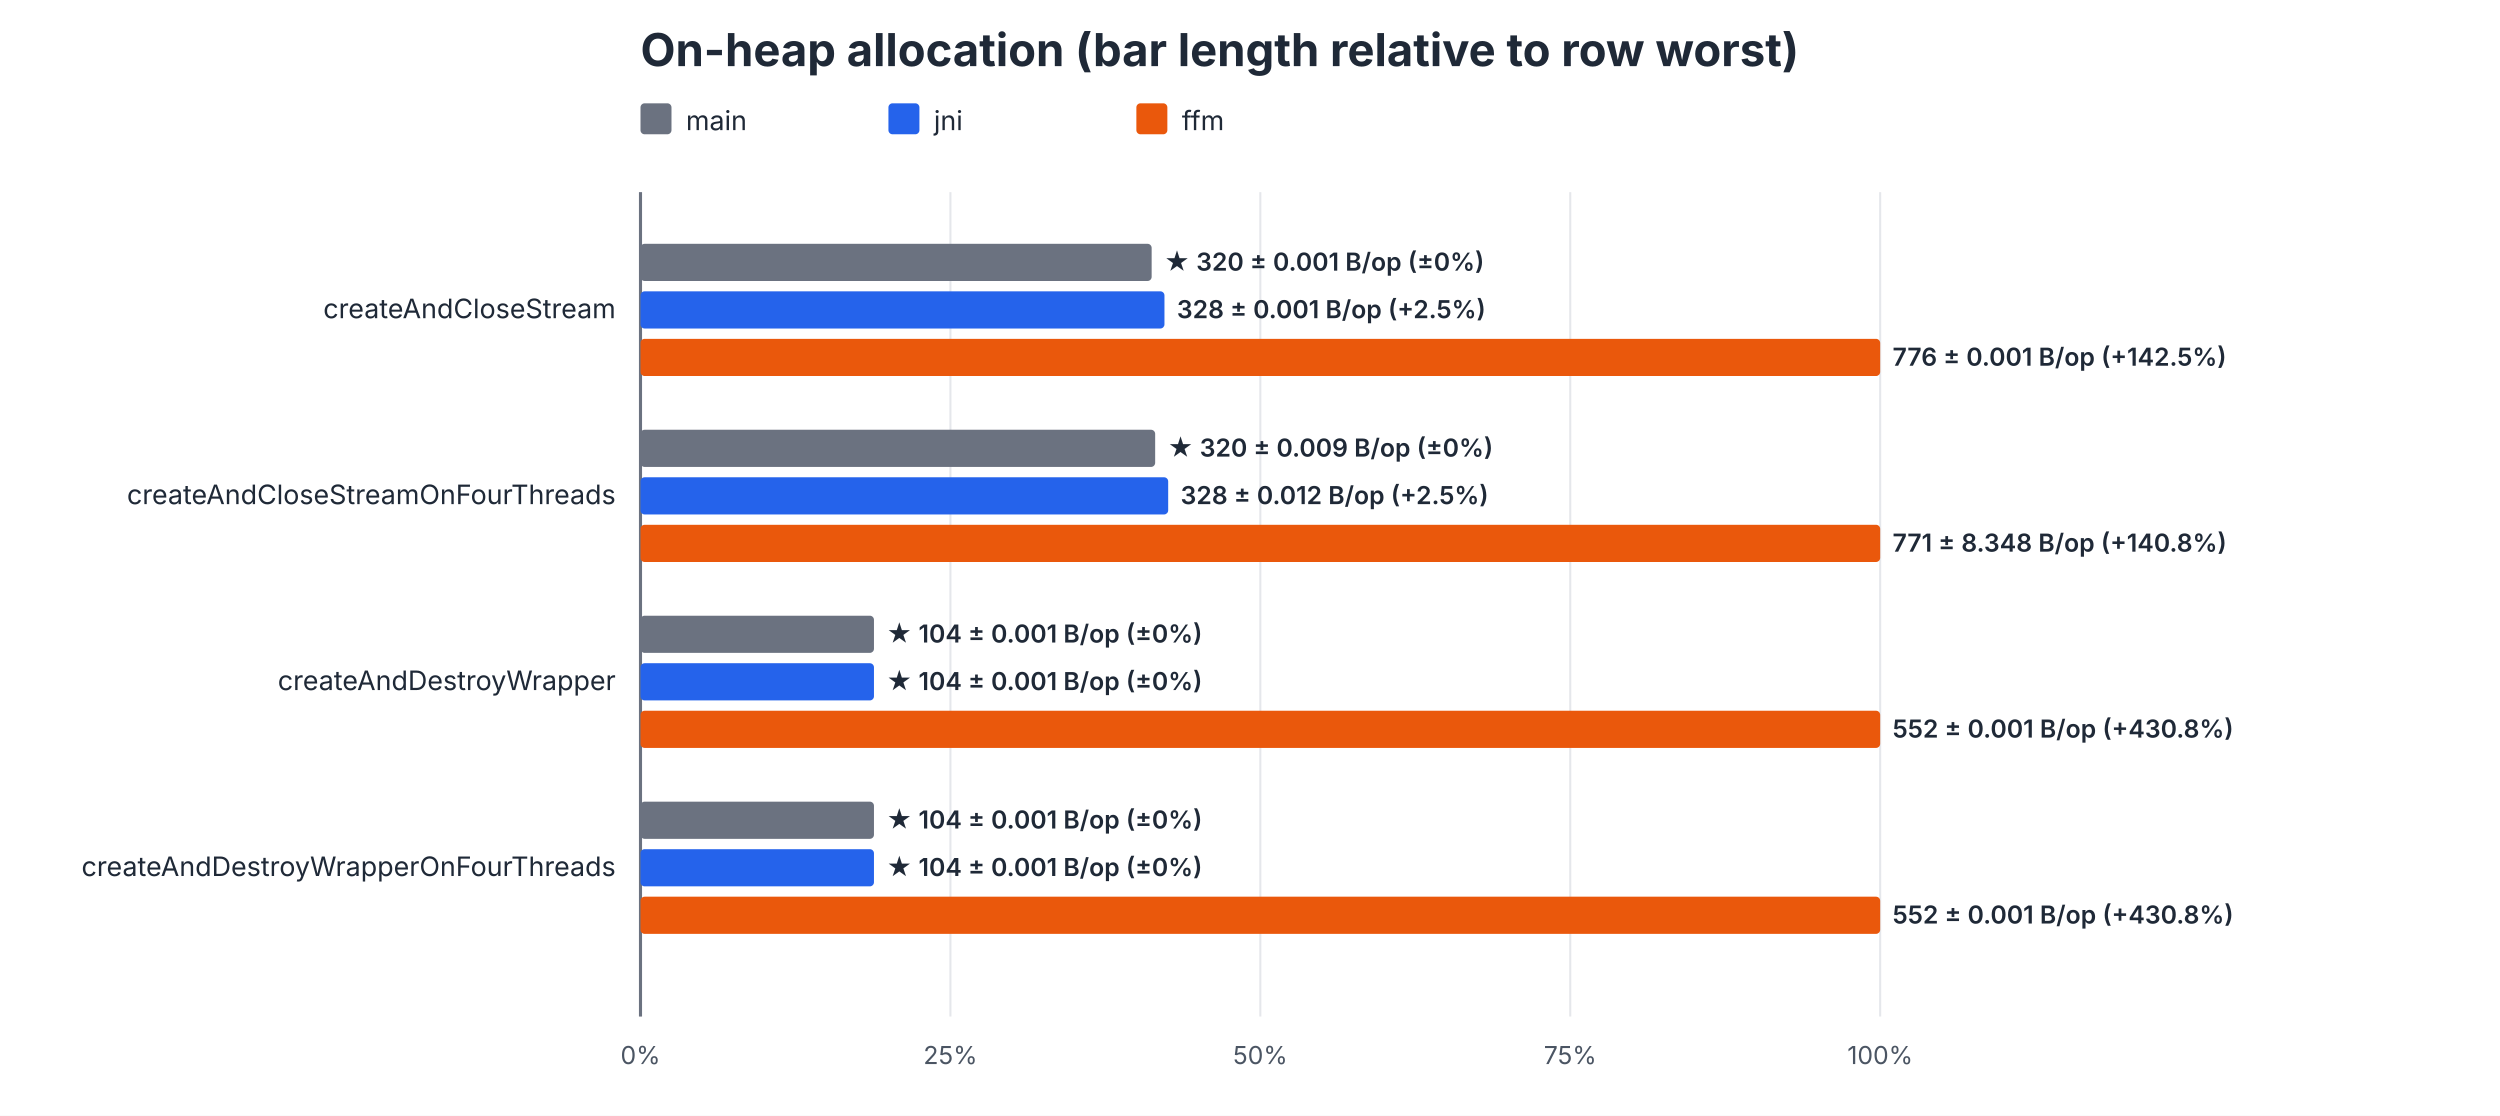
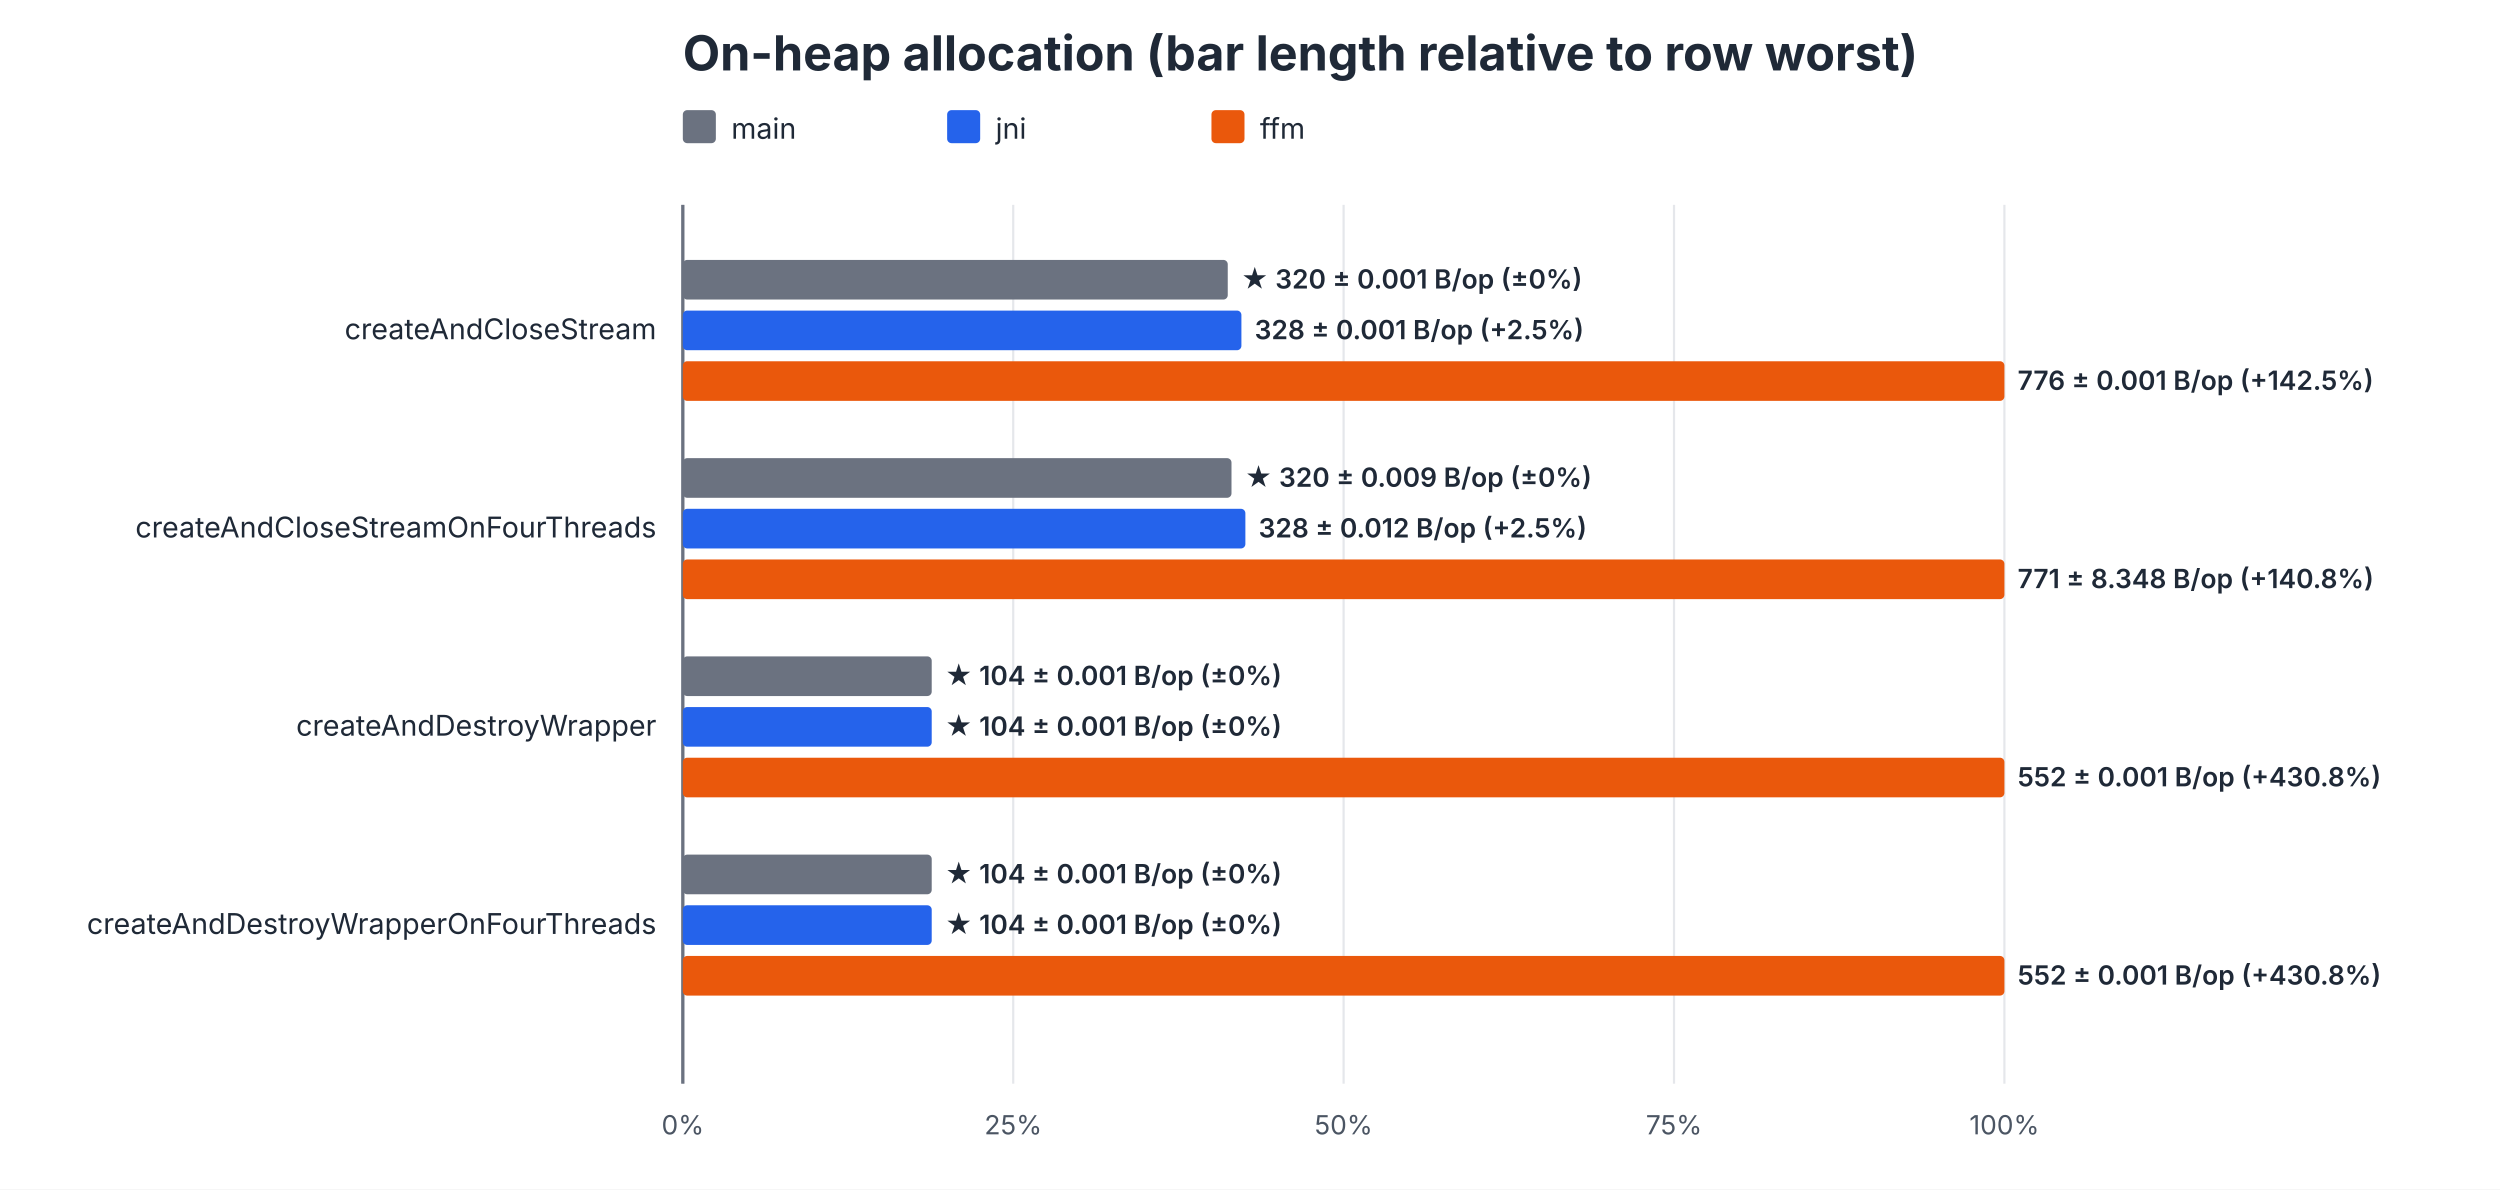
- <svg xmlns="http://www.w3.org/2000/svg" width="1210" height="540" viewBox="0 0 1210 540">
+ <svg xmlns="http://www.w3.org/2000/svg" width="1135" height="540" viewBox="0 0 1135 540">
  <rect width="100%" height="100%" fill="#ffffff" />
  <style>text{font-family:system-ui,-apple-system,sans-serif;fill:#1f2937}.title{font-size:22px;font-weight:700}.label{font-size:13px}.tick{font-size:12px;fill:#4b5563}.value{font-size:12px;font-weight:600}</style>
  <text x="310.0" y="32" class="title">On-heap allocation (bar length relative to row worst)</text>
  <rect x="310.0" y="50" width="15" height="15" rx="2" fill="#6b7280" />
  <text x="332.0" y="63" class="label">main</text>
  <rect x="430.0" y="50" width="15" height="15" rx="2" fill="#2563eb" />
  <text x="452.0" y="63" class="label">jni</text>
  <rect x="550.0" y="50" width="15" height="15" rx="2" fill="#ea580c" />
  <text x="572.0" y="63" class="label">ffm</text>
  <line x1="310.0" y1="93" x2="310.0" y2="492" stroke="#e5e7eb" />
  <text x="310.0" y="515" text-anchor="middle" class="tick">0%</text>
  <line x1="460.0" y1="93" x2="460.0" y2="492" stroke="#e5e7eb" />
  <text x="460.0" y="515" text-anchor="middle" class="tick">25%</text>
  <line x1="610.0" y1="93" x2="610.0" y2="492" stroke="#e5e7eb" />
  <text x="610.0" y="515" text-anchor="middle" class="tick">50%</text>
  <line x1="760.0" y1="93" x2="760.0" y2="492" stroke="#e5e7eb" />
  <text x="760.0" y="515" text-anchor="middle" class="tick">75%</text>
  <line x1="910.0" y1="93" x2="910.0" y2="492" stroke="#e5e7eb" />
  <text x="910.0" y="515" text-anchor="middle" class="tick">100%</text>
  <line x1="310.0" y1="93" x2="310.0" y2="492" stroke="#6b7280" stroke-width="1.5" />
  <text x="298.0" y="154.0" text-anchor="end" class="label">createAndCloseStream</text>
  <rect x="310.0" y="118.0" width="247.4" height="18" rx="2" fill="#6b7280" />
  <text x="563.4" y="131.0" class="value">★ 320 ± 0.001 B/op (±0%)</text>
  <rect x="310.0" y="141.0" width="253.6" height="18" rx="2" fill="#2563eb" />
  <text x="569.6" y="154.0" class="value">328 ± 0.001 B/op (+2.5%)</text>
  <rect x="310.0" y="164.0" width="600.0" height="18" rx="2" fill="#ea580c" />
  <text x="916.0" y="177.0" class="value">776 ± 0.001 B/op (+142.5%)</text>
  <text x="298.0" y="244.0" text-anchor="end" class="label">createAndCloseStreamOnFourThreads</text>
  <rect x="310.0" y="208.0" width="249.1" height="18" rx="2" fill="#6b7280" />
  <text x="565.1" y="221.0" class="value">★ 320 ± 0.009 B/op (±0%)</text>
  <rect x="310.0" y="231.0" width="255.4" height="18" rx="2" fill="#2563eb" />
  <text x="571.4" y="244.0" class="value">328 ± 0.012 B/op (+2.5%)</text>
  <rect x="310.0" y="254.0" width="600.0" height="18" rx="2" fill="#ea580c" />
  <text x="916.0" y="267.0" class="value">771 ± 8.348 B/op (+140.8%)</text>
  <text x="298.0" y="334.0" text-anchor="end" class="label">createAndDestroyWrapper</text>
  <rect x="310.0" y="298.0" width="113.0" height="18" rx="2" fill="#6b7280" />
  <text x="429.0" y="311.0" class="value">★ 104 ± 0.001 B/op (±0%)</text>
  <rect x="310.0" y="321.0" width="113.0" height="18" rx="2" fill="#2563eb" />
  <text x="429.0" y="334.0" class="value">★ 104 ± 0.001 B/op (±0%)</text>
  <rect x="310.0" y="344.0" width="600.0" height="18" rx="2" fill="#ea580c" />
  <text x="916.0" y="357.0" class="value">552 ± 0.001 B/op (+430.8%)</text>
  <text x="298.0" y="424.0" text-anchor="end" class="label">createAndDestroyWrapperOnFourThreads</text>
  <rect x="310.0" y="388.0" width="113.0" height="18" rx="2" fill="#6b7280" />
  <text x="429.0" y="401.0" class="value">★ 104 ± 0.001 B/op (±0%)</text>
  <rect x="310.0" y="411.0" width="113.0" height="18" rx="2" fill="#2563eb" />
  <text x="429.0" y="424.0" class="value">★ 104 ± 0.001 B/op (±0%)</text>
  <rect x="310.0" y="434.0" width="600.0" height="18" rx="2" fill="#ea580c" />
  <text x="916.0" y="447.0" class="value">552 ± 0.001 B/op (+430.8%)</text>
</svg>
